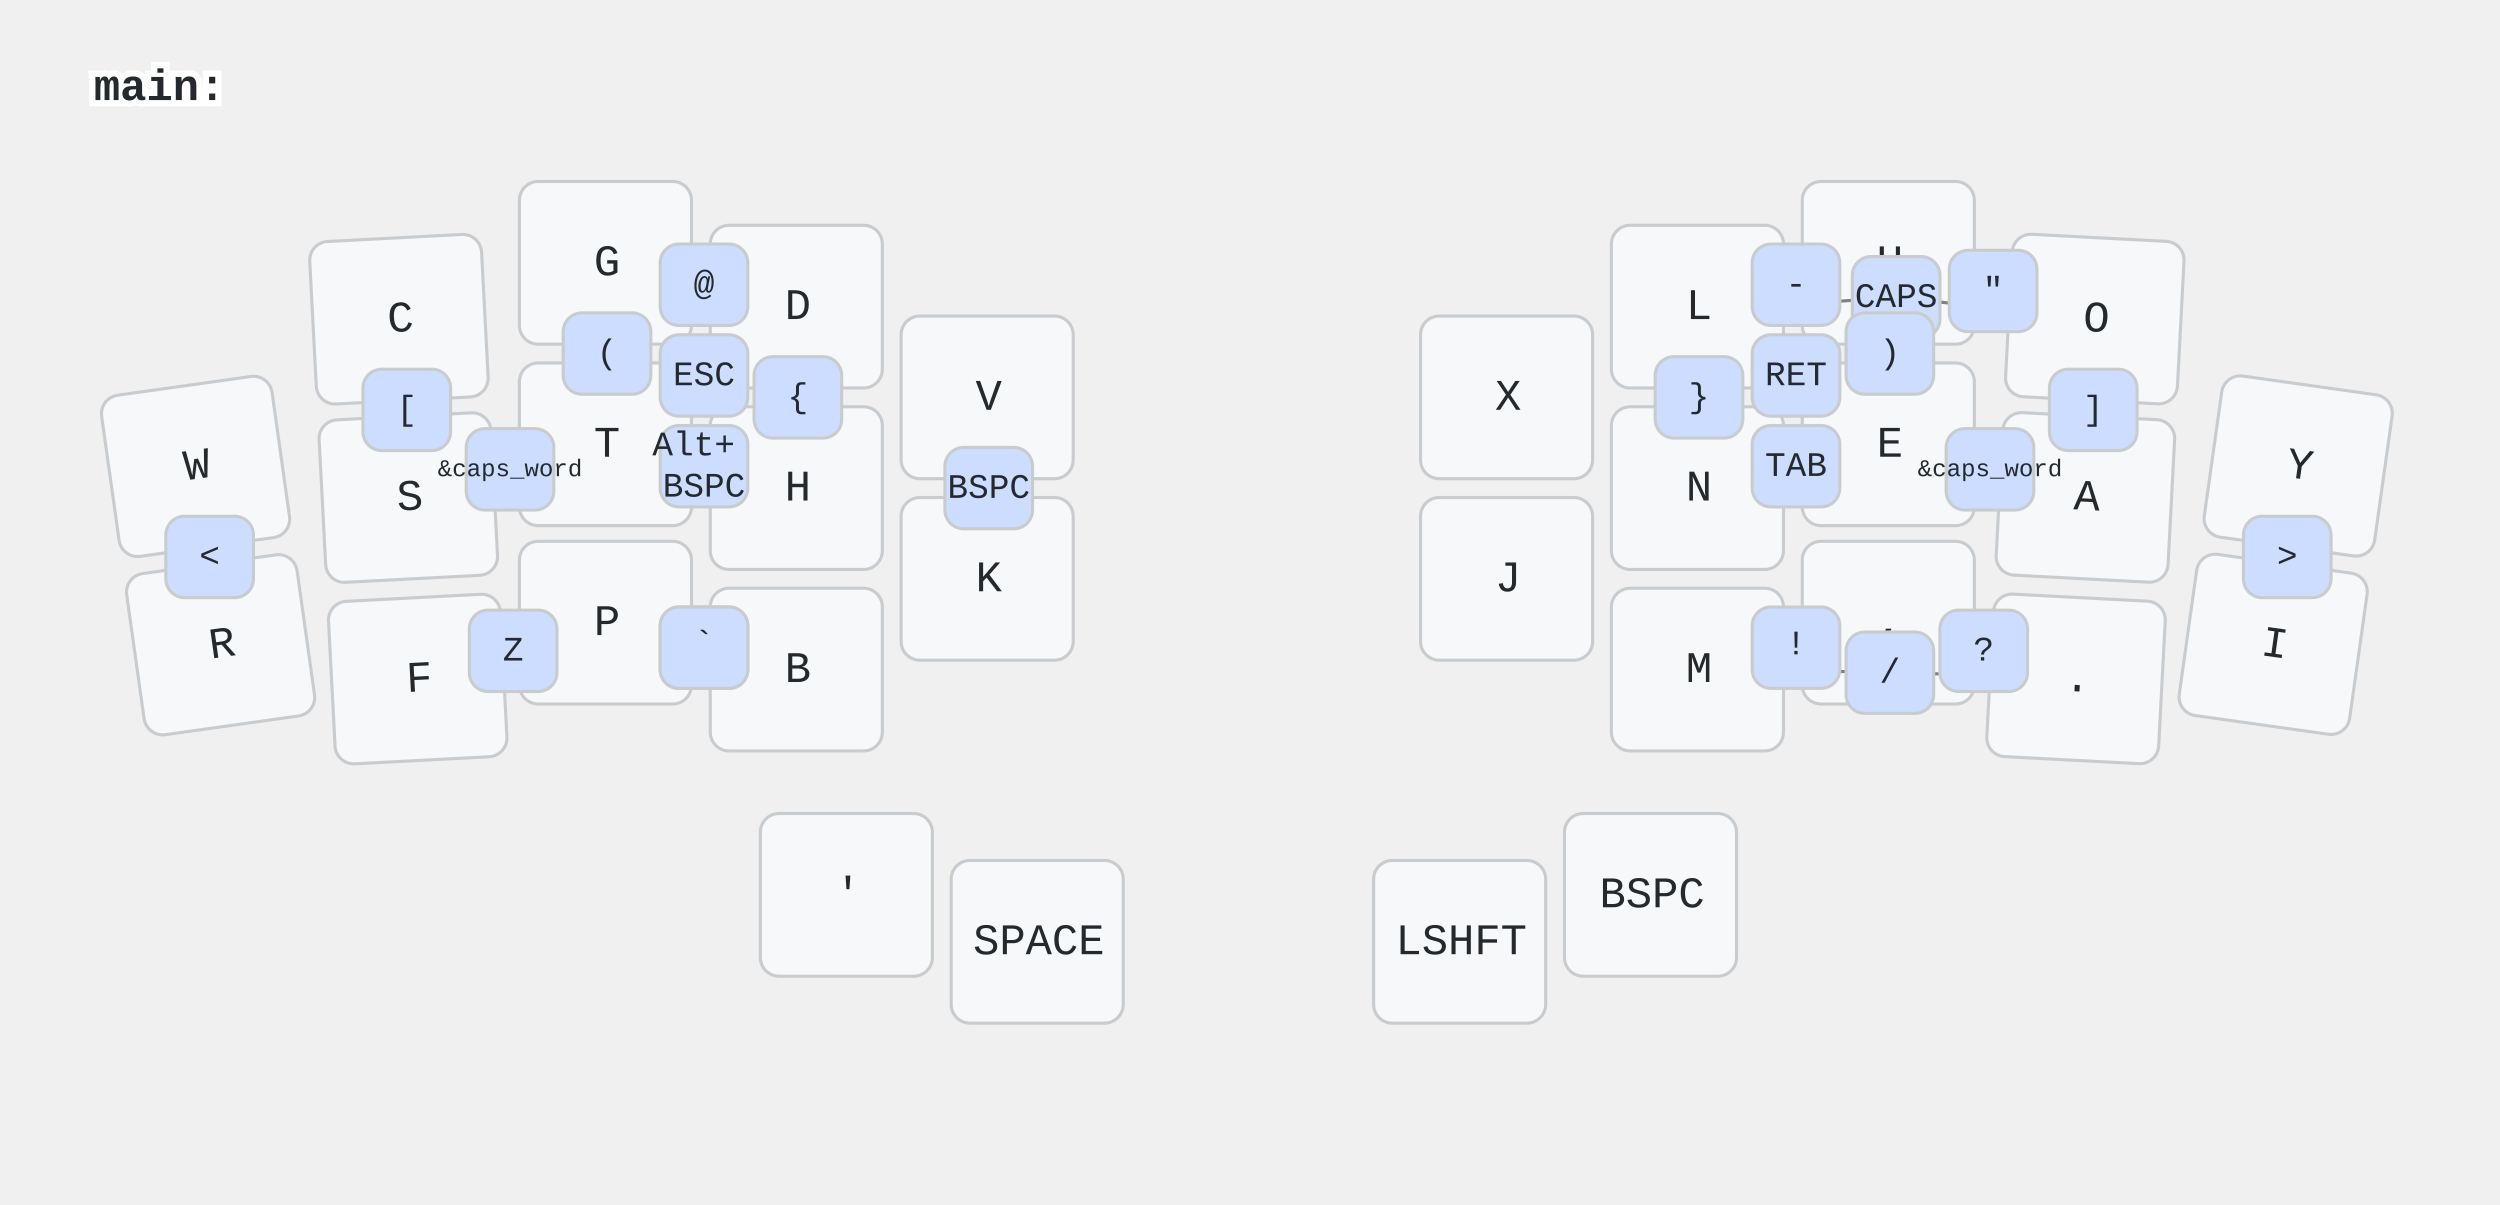
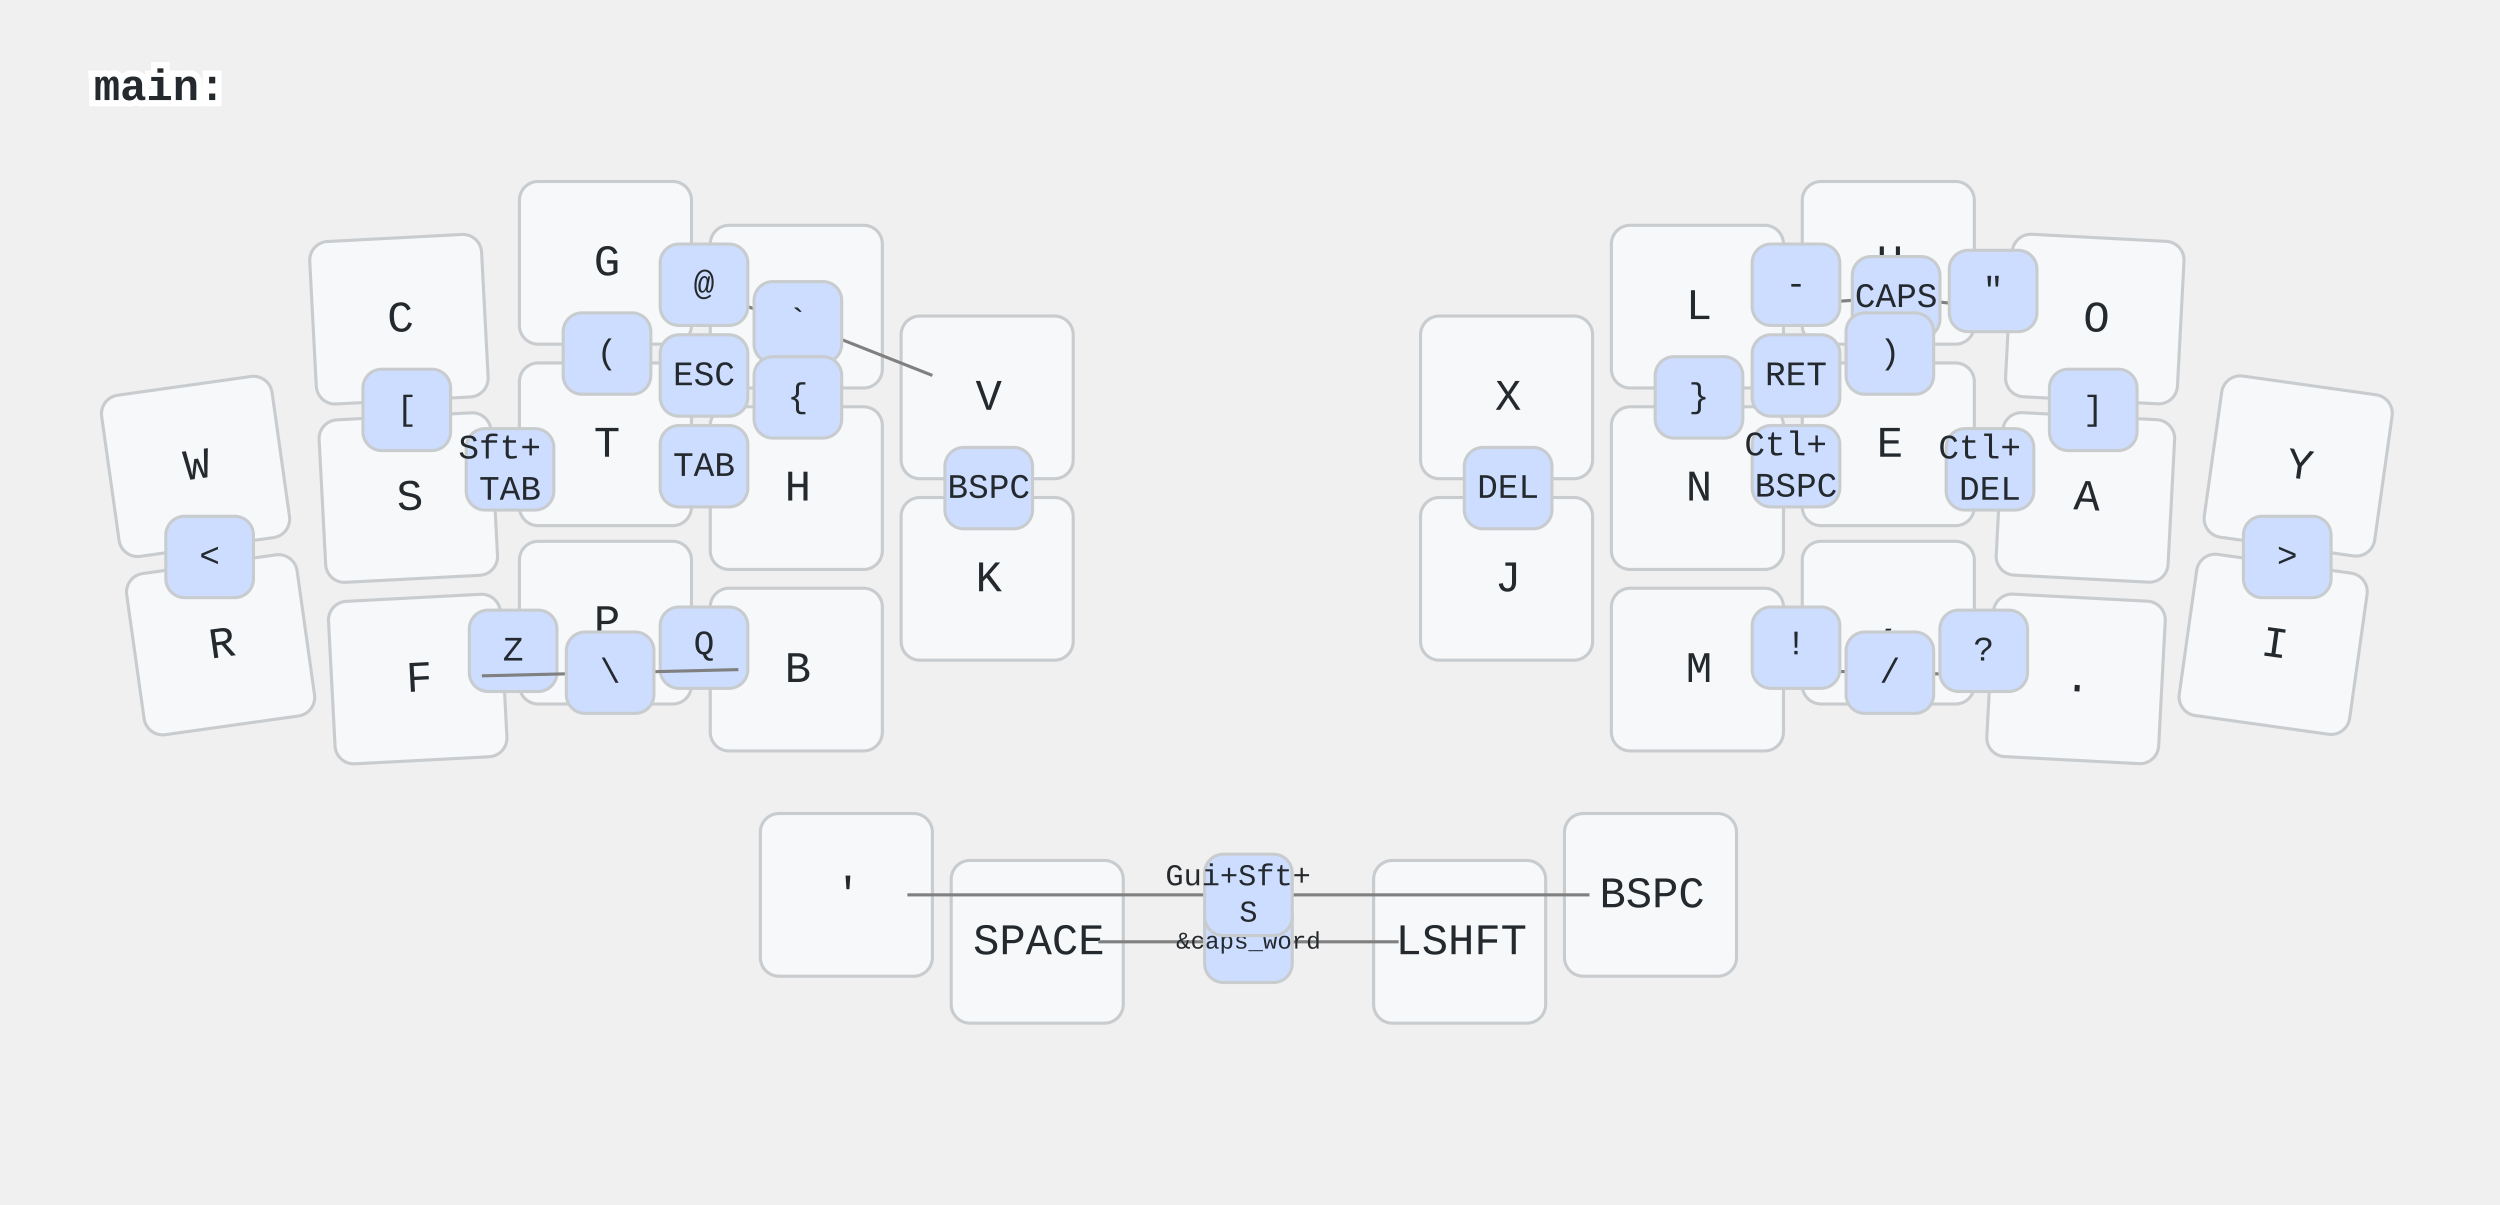
<svg xmlns="http://www.w3.org/2000/svg" width="799" height="385" viewBox="0 0 799 385" class="keymap">
  <style>/* inherit to force styles through use tags */
svg path {
    fill: inherit;
}

/* font and background color specifications */
svg.keymap {
    font-family: SFMono-Regular,Consolas,Liberation Mono,Menlo,monospace;
    font-size: 14px;
    font-kerning: normal;
    text-rendering: optimizeLegibility;
    fill: #24292e;
}

/* default key styling */
rect.key {
    fill: #f6f8fa;
}

rect.key, rect.combo {
    stroke: #c9cccf;
    stroke-width: 1;
}

/* default key side styling, only used is draw_key_sides is set */
rect.side {
    filter: brightness(90%);
}

/* color accent for combo boxes */
rect.combo, rect.combo-separate {
    fill: #cdf;
}

/* color accent for held keys */
rect.held, rect.combo.held {
    fill: #fdd;
}

/* color accent for ghost (optional) keys */
rect.ghost, rect.combo.ghost {
    stroke-dasharray: 4, 4;
    stroke-width: 2;
}

text {
    text-anchor: middle;
    dominant-baseline: middle;
}

/* styling for layer labels */
text.label {
    font-weight: bold;
    text-anchor: start;
    stroke: white;
    stroke-width: 4;
    paint-order: stroke;
}

/* styling for optional footer */
text.footer {
    text-anchor: end;
    dominant-baseline: auto;
    stroke: white;
    stroke-width: 4;
    paint-order: stroke;
}

/* styling for combo tap, and key hold/shifted label text */
text.combo, text.hold, text.shifted {
    font-size: 11px;
}

text.hold {
    text-anchor: middle;
    dominant-baseline: auto;
}

text.shifted {
    text-anchor: middle;
    dominant-baseline: hanging;
}

text.layer-activator {
    text-decoration: underline;
}

/* styling for hold/shifted label text in combo box */
text.combo.hold, text.combo.shifted {
    font-size: 8px;
}

/* lighter symbol for transparent keys */
text.trans {
    fill: #7b7e81;
}

/* styling for combo dendrons */
path.combo {
    stroke-width: 1;
    stroke: gray;
    fill: none;
}

/* Start Tabler Icons Cleanup */
/* cannot use height/width with glyphs */
.icon-tabler &gt; path {
    fill: inherit;
    stroke: inherit;
    stroke-width: 2;
}
/* hide tabler's default box */
.icon-tabler &gt; path[stroke="none"][fill="none"] {
    visibility: hidden;
}
/* End Tabler Icons Cleanup */
</style>
  <g transform="translate(30, 0)" class="layer-main">
    <text x="0" y="28" class="label" id="main">main:</text>
    <g transform="translate(0, 56)">
      <g transform="translate(33, 93) rotate(-8.0)" class="key keypos-0">
        <rect rx="6" ry="6" x="-28" y="-26" width="55" height="52" class="key" />
        <text x="0" y="0" class="key tap">W</text>
      </g>
      <g transform="translate(98, 46) rotate(-3.0)" class="key keypos-1">
        <rect rx="6" ry="6" x="-28" y="-26" width="55" height="52" class="key" />
        <text x="0" y="0" class="key tap">C</text>
      </g>
      <g transform="translate(164, 28)" class="key keypos-2">
        <rect rx="6" ry="6" x="-28" y="-26" width="55" height="52" class="key" />
        <text x="0" y="0" class="key tap">G</text>
      </g>
      <g transform="translate(225, 42)" class="key keypos-3">
        <rect rx="6" ry="6" x="-28" y="-26" width="55" height="52" class="key" />
        <text x="0" y="0" class="key tap">D</text>
      </g>
      <g transform="translate(286, 71)" class="key keypos-4">
        <rect rx="6" ry="6" x="-28" y="-26" width="55" height="52" class="key" />
        <text x="0" y="0" class="key tap">V</text>
      </g>
      <g transform="translate(452, 71)" class="key keypos-5">
        <rect rx="6" ry="6" x="-28" y="-26" width="55" height="52" class="key" />
        <text x="0" y="0" class="key tap">X</text>
      </g>
      <g transform="translate(513, 42)" class="key keypos-6">
        <rect rx="6" ry="6" x="-28" y="-26" width="55" height="52" class="key" />
        <text x="0" y="0" class="key tap">L</text>
      </g>
      <g transform="translate(574, 28)" class="key keypos-7">
        <rect rx="6" ry="6" x="-28" y="-26" width="55" height="52" class="key" />
        <text x="0" y="0" class="key tap">U</text>
      </g>
      <g transform="translate(640, 46) rotate(3.0)" class="key keypos-8">
        <rect rx="6" ry="6" x="-28" y="-26" width="55" height="52" class="key" />
        <text x="0" y="0" class="key tap">O</text>
      </g>
      <g transform="translate(705, 93) rotate(8.0)" class="key keypos-9">
        <rect rx="6" ry="6" x="-28" y="-26" width="55" height="52" class="key" />
        <text x="0" y="0" class="key tap">Y</text>
      </g>
      <g transform="translate(41, 150) rotate(-8.0)" class="key keypos-10">
        <rect rx="6" ry="6" x="-28" y="-26" width="55" height="52" class="key" />
        <text x="0" y="0" class="key tap">R</text>
      </g>
      <g transform="translate(101, 103) rotate(-3.0)" class="key keypos-11">
        <rect rx="6" ry="6" x="-28" y="-26" width="55" height="52" class="key" />
        <text x="0" y="0" class="key tap">S</text>
      </g>
      <g transform="translate(164, 86)" class="key keypos-12">
        <rect rx="6" ry="6" x="-28" y="-26" width="55" height="52" class="key" />
        <text x="0" y="0" class="key tap">T</text>
      </g>
      <g transform="translate(225, 100)" class="key keypos-13">
        <rect rx="6" ry="6" x="-28" y="-26" width="55" height="52" class="key" />
        <text x="0" y="0" class="key tap">H</text>
      </g>
      <g transform="translate(286, 129)" class="key keypos-14">
        <rect rx="6" ry="6" x="-28" y="-26" width="55" height="52" class="key" />
        <text x="0" y="0" class="key tap">K</text>
      </g>
      <g transform="translate(452, 129)" class="key keypos-15">
        <rect rx="6" ry="6" x="-28" y="-26" width="55" height="52" class="key" />
        <text x="0" y="0" class="key tap">J</text>
      </g>
      <g transform="translate(513, 100)" class="key keypos-16">
        <rect rx="6" ry="6" x="-28" y="-26" width="55" height="52" class="key" />
        <text x="0" y="0" class="key tap">N</text>
      </g>
      <g transform="translate(574, 86)" class="key keypos-17">
        <rect rx="6" ry="6" x="-28" y="-26" width="55" height="52" class="key" />
        <text x="0" y="0" class="key tap">E</text>
      </g>
      <g transform="translate(637, 103) rotate(3.0)" class="key keypos-18">
        <rect rx="6" ry="6" x="-28" y="-26" width="55" height="52" class="key" />
        <text x="0" y="0" class="key tap">A</text>
      </g>
      <g transform="translate(697, 150) rotate(8.0)" class="key keypos-19">
        <rect rx="6" ry="6" x="-28" y="-26" width="55" height="52" class="key" />
        <text x="0" y="0" class="key tap">I</text>
      </g>
      <g transform="translate(104, 161) rotate(-3.0)" class="key keypos-20">
        <rect rx="6" ry="6" x="-28" y="-26" width="55" height="52" class="key" />
        <text x="0" y="0" class="key tap">F</text>
      </g>
      <g transform="translate(164, 143)" class="key keypos-21">
        <rect rx="6" ry="6" x="-28" y="-26" width="55" height="52" class="key" />
        <text x="0" y="0" class="key tap">P</text>
      </g>
      <g transform="translate(225, 158)" class="key keypos-22">
        <rect rx="6" ry="6" x="-28" y="-26" width="55" height="52" class="key" />
        <text x="0" y="0" class="key tap">B</text>
      </g>
      <g transform="translate(513, 158)" class="key keypos-23">
        <rect rx="6" ry="6" x="-28" y="-26" width="55" height="52" class="key" />
        <text x="0" y="0" class="key tap">M</text>
      </g>
      <g transform="translate(574, 143)" class="key keypos-24">
        <rect rx="6" ry="6" x="-28" y="-26" width="55" height="52" class="key" />
        <text x="0" y="0" class="key tap">,</text>
      </g>
      <g transform="translate(634, 161) rotate(3.0)" class="key keypos-25">
        <rect rx="6" ry="6" x="-28" y="-26" width="55" height="52" class="key" />
        <text x="0" y="0" class="key tap">.</text>
      </g>
      <g transform="translate(241, 230)" class="key keypos-26">
        <rect rx="6" ry="6" x="-28" y="-26" width="55" height="52" class="key" />
        <text x="0" y="0" class="key tap">'</text>
      </g>
      <g transform="translate(302, 245)" class="key keypos-27">
        <rect rx="6" ry="6" x="-28" y="-26" width="55" height="52" class="key" />
        <text x="0" y="0" class="key tap">SPACE</text>
      </g>
      <g transform="translate(437, 245)" class="key keypos-28">
        <rect rx="6" ry="6" x="-28" y="-26" width="55" height="52" class="key" />
        <text x="0" y="0" class="key tap">LSHFT</text>
      </g>
      <g transform="translate(498, 230)" class="key keypos-29">
        <rect rx="6" ry="6" x="-28" y="-26" width="55" height="52" class="key" />
        <text x="0" y="0" class="key tap">BSPC</text>
      </g>
      <g class="combo combopos-0">
        <rect rx="6" ry="6" x="120" y="139" width="28" height="26" class="combo" />
        <text x="134" y="152" class="combo tap">Z</text>
      </g>
      <g class="combo combopos-1">
        <rect rx="6" ry="6" x="181" y="138" width="28" height="26" class="combo" />
        <text x="195" y="150" class="combo tap">Q</text>
      </g>
      <g class="combo combopos-2">
        <rect rx="6" ry="6" x="272" y="87" width="28" height="26" class="combo" />
        <text x="286" y="100" class="combo tap">BSPC</text>
      </g>
      <g class="combo combopos-3">
+         <rect rx="6" ry="6" x="438" y="87" width="28" height="26" class="combo" />
+         <text x="452" y="100" class="combo tap">DEL</text>
+       </g>
+       <g class="combo combopos-4">
        <rect rx="6" ry="6" x="181" y="51" width="28" height="26" class="combo" />
        <text x="195" y="64" class="combo tap">ESC</text>
      </g>
-       <g class="combo combopos-4">
+       <g class="combo combopos-5">
        <rect rx="6" ry="6" x="530" y="51" width="28" height="26" class="combo" />
        <text x="544" y="64" class="combo tap">RET</text>
      </g>
-       <g class="combo combopos-5">
+       <g class="combo combopos-6">
+         <path d="M369,245 l-48,0" class="combo" />
+         <path d="M369,245 l48,0" class="combo" />
+         <rect rx="6" ry="6" x="355" y="232" width="28" height="26" class="combo" />
+         <text x="369" y="245" class="combo tap">
+           <tspan style="font-size: 70%">&amp;caps_word</tspan>
+         </text>
+       </g>
+       <g class="combo combopos-7">
+         <path d="M369,230 l-109,0" class="combo" />
+         <path d="M369,230 l109,0" class="combo" />
+         <rect rx="6" ry="6" x="355" y="217" width="28" height="26" class="combo" />
+         <text x="369" y="230" class="combo tap">
+           <tspan x="369" dy="-0.6em" style="font-size: 88%">Gui+Sft+</tspan>
+           <tspan x="369" dy="1.2em" style="font-size: 88%">S</tspan>
+         </text>
+       </g>
+       <g class="combo combopos-8">
+         <path d="M225,47 l-42,-13" class="combo" />
+         <path d="M225,47 l43,17" class="combo" />
+         <rect rx="6" ry="6" x="211" y="34" width="28" height="26" class="combo" />
+         <text x="225" y="47" class="combo tap">`</text>
+       </g>
+       <g class="combo combopos-9">
+         <rect rx="6" ry="6" x="119" y="81" width="28" height="26" class="combo" />
+         <text x="133" y="94" class="combo tap">
+           <tspan x="133" dy="-0.6em">Sft+</tspan>
+           <tspan x="133" dy="1.2em">TAB</tspan>
+         </text>
+       </g>
+       <g class="combo combopos-10">
+         <rect rx="6" ry="6" x="181" y="80" width="28" height="26" class="combo" />
+         <text x="195" y="93" class="combo tap">TAB</text>
+       </g>
+       <g class="combo combopos-11">
+         <rect rx="6" ry="6" x="530" y="80" width="28" height="26" class="combo" />
+         <text x="544" y="93" class="combo tap">
+           <tspan x="544" dy="-0.6em">Ctl+</tspan>
+           <tspan x="544" dy="1.2em">BSPC</tspan>
+         </text>
+       </g>
+       <g class="combo combopos-12">
+         <rect rx="6" ry="6" x="592" y="81" width="28" height="26" class="combo" />
+         <text x="606" y="94" class="combo tap">
+           <tspan x="606" dy="-0.6em">Ctl+</tspan>
+           <tspan x="606" dy="1.2em">DEL</tspan>
+         </text>
+       </g>
+       <g class="combo combopos-13">
        <path d="M576,39 l-43,3" class="combo" />
        <path d="M576,39 l45,5" class="combo" />
        <rect rx="6" ry="6" x="562" y="26" width="28" height="26" class="combo" />
        <text x="576" y="39" class="combo tap">CAPS</text>
      </g>
-       <g class="combo combopos-6">
-         <rect rx="6" ry="6" x="530" y="80" width="28" height="26" class="combo" />
-         <text x="544" y="93" class="combo tap">TAB</text>
-       </g>
-       <g class="combo combopos-7">
-         <rect rx="6" ry="6" x="181" y="80" width="28" height="26" class="combo" />
-         <text x="195" y="93" class="combo tap">
-           <tspan x="195" dy="-0.6em">Alt+</tspan>
-           <tspan x="195" dy="1.2em">BSPC</tspan>
-         </text>
-       </g>
-       <g class="combo combopos-8">
-         <rect rx="6" ry="6" x="119" y="81" width="28" height="26" class="combo" />
-         <text x="133" y="94" class="combo tap">
-           <tspan style="font-size: 70%">&amp;caps_word</tspan>
-         </text>
-       </g>
-       <g class="combo combopos-9">
-         <rect rx="6" ry="6" x="592" y="81" width="28" height="26" class="combo" />
-         <text x="606" y="94" class="combo tap">
-           <tspan style="font-size: 70%">&amp;caps_word</tspan>
-         </text>
-       </g>
-       <g class="combo combopos-10">
+       <g class="combo combopos-14">
        <rect rx="6" ry="6" x="530" y="22" width="28" height="26" class="combo" />
        <text x="544" y="35" class="combo tap">-</text>
      </g>
-       <g class="combo combopos-11">
+       <g class="combo combopos-15">
        <rect rx="6" ry="6" x="181" y="22" width="28" height="26" class="combo" />
        <text x="195" y="35" class="combo tap">@</text>
      </g>
-       <g class="combo combopos-12">
+       <g class="combo combopos-16">
        <rect rx="6" ry="6" x="593" y="24" width="28" height="26" class="combo" />
        <text x="607" y="37" class="combo tap">"</text>
      </g>
-       <g class="combo combopos-13">
+       <g class="combo combopos-17">
        <path d="M574,159 l-41,-1" class="combo" />
        <path d="M574,159 l41,1" class="combo" />
        <rect rx="6" ry="6" x="560" y="146" width="28" height="26" class="combo" />
        <text x="574" y="159" class="combo tap">/</text>
      </g>
-       <g class="combo combopos-14">
-         <rect rx="6" ry="6" x="181" y="138" width="28" height="26" class="combo" />
-         <text x="195" y="150" class="combo tap">`</text>
-       </g>
-       <g class="combo combopos-15">
+       <g class="combo combopos-18">
+         <path d="M165,159 l-41,1" class="combo" />
+         <path d="M165,159 l41,-1" class="combo" />
+         <rect rx="6" ry="6" x="151" y="146" width="28" height="26" class="combo" />
+         <text x="165" y="159" class="combo tap">\</text>
+       </g>
+       <g class="combo combopos-19">
        <rect rx="6" ry="6" x="530" y="138" width="28" height="26" class="combo" />
        <text x="544" y="150" class="combo tap">!</text>
      </g>
-       <g class="combo combopos-16">
+       <g class="combo combopos-20">
        <rect rx="6" ry="6" x="590" y="139" width="28" height="26" class="combo" />
        <text x="604" y="152" class="combo tap">?</text>
      </g>
-       <g class="combo combopos-17">
+       <g class="combo combopos-21">
        <rect rx="6" ry="6" x="23" y="109" width="28" height="26" class="combo" />
        <text x="37" y="122" class="combo tap">&lt;</text>
      </g>
-       <g class="combo combopos-18">
+       <g class="combo combopos-22">
        <rect rx="6" ry="6" x="86" y="62" width="28" height="26" class="combo" />
        <text x="100" y="75" class="combo tap">[</text>
      </g>
-       <g class="combo combopos-19">
+       <g class="combo combopos-23">
        <rect rx="6" ry="6" x="150" y="44" width="28" height="26" class="combo" />
        <text x="164" y="57" class="combo tap">(</text>
      </g>
-       <g class="combo combopos-20">
+       <g class="combo combopos-24">
        <rect rx="6" ry="6" x="211" y="58" width="28" height="26" class="combo" />
        <text x="225" y="71" class="combo tap">{</text>
      </g>
-       <g class="combo combopos-21">
+       <g class="combo combopos-25">
        <rect rx="6" ry="6" x="687" y="109" width="28" height="26" class="combo" />
        <text x="701" y="122" class="combo tap">&gt;</text>
      </g>
-       <g class="combo combopos-22">
+       <g class="combo combopos-26">
        <rect rx="6" ry="6" x="499" y="58" width="28" height="26" class="combo" />
        <text x="513" y="71" class="combo tap">}</text>
      </g>
-       <g class="combo combopos-23">
+       <g class="combo combopos-27">
        <rect rx="6" ry="6" x="560" y="44" width="28" height="26" class="combo" />
        <text x="574" y="57" class="combo tap">)</text>
      </g>
-       <g class="combo combopos-24">
+       <g class="combo combopos-28">
        <rect rx="6" ry="6" x="625" y="62" width="28" height="26" class="combo" />
        <text x="639" y="75" class="combo tap">]</text>
      </g>
    </g>
  </g>
</svg>
